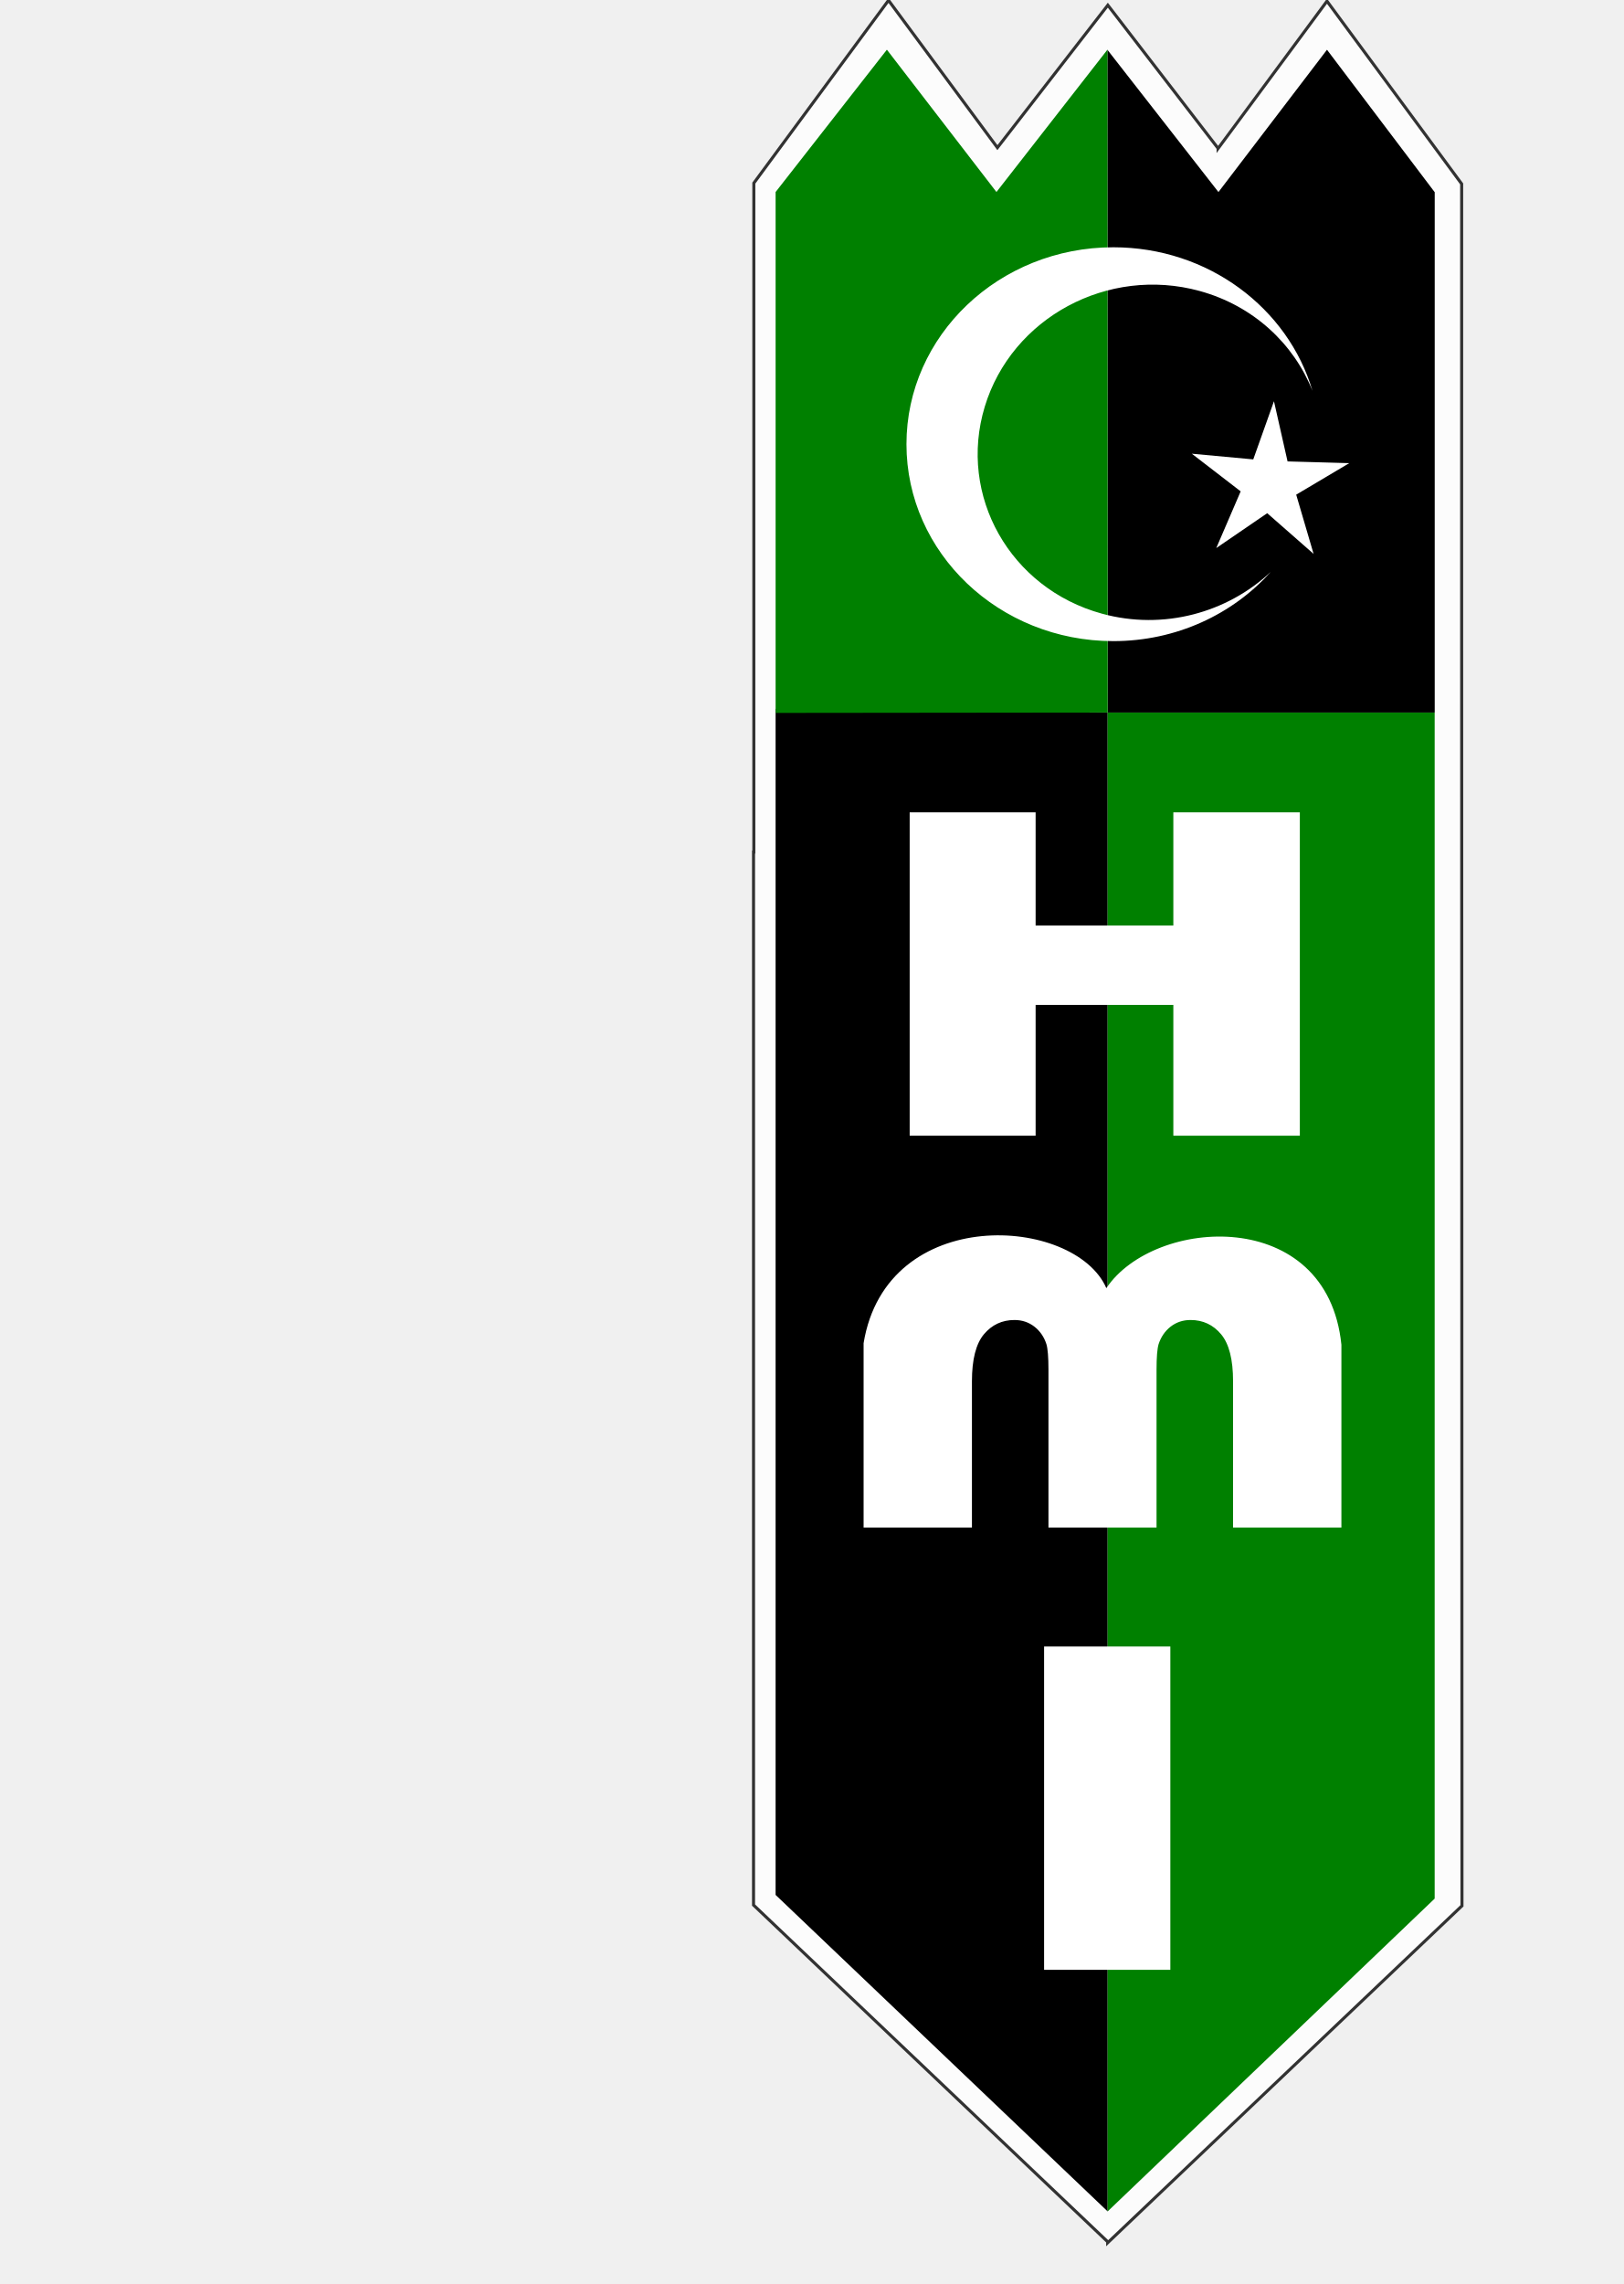
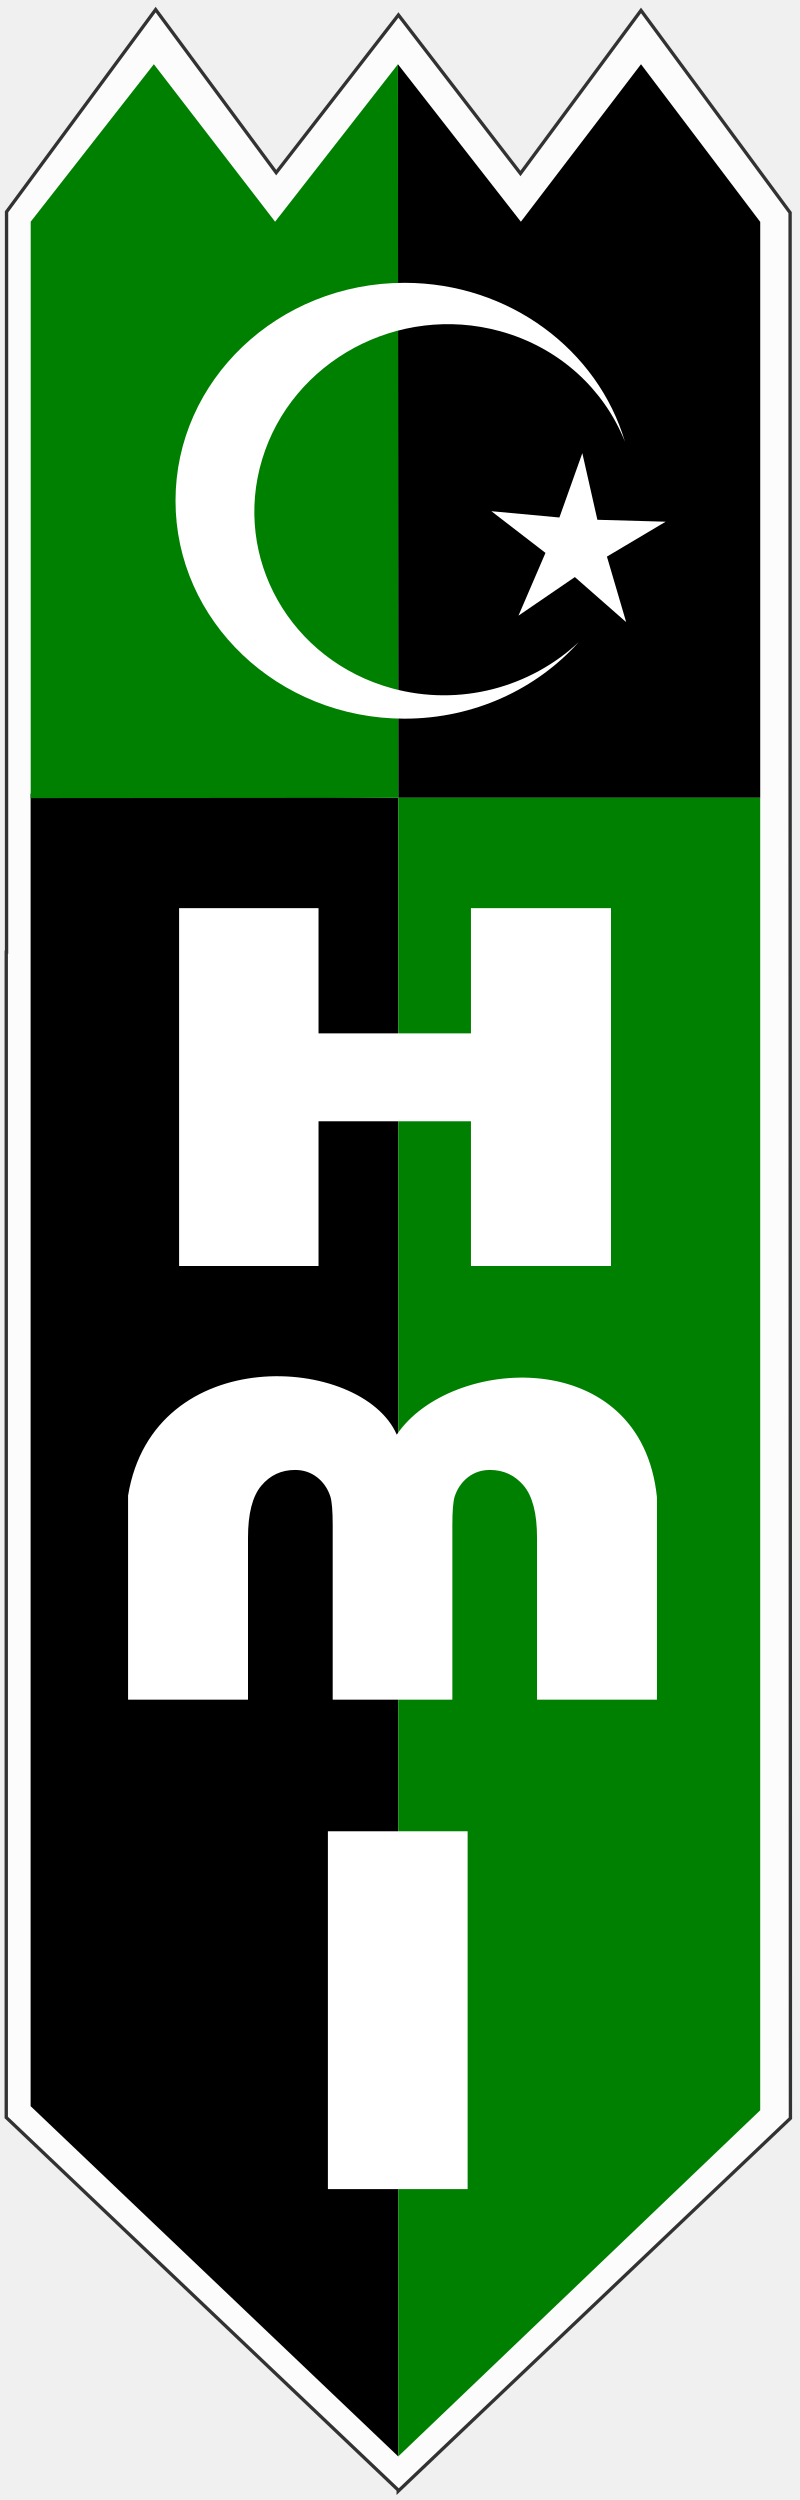
- <svg xmlns="http://www.w3.org/2000/svg" width="32" height="45" id="svg3054" version="1.1">
+ <svg xmlns="http://www.w3.org/2000/svg" width="32" height="100" id="svg3054" version="1.1">
  <defs id="defs3056" />
-   <g id="layer1" transform="translate(0,-1007.36)">
-     <g id="g2993" transform="translate(5.334868,0)">
-       <path style="opacity:0.79;fill:#ffffff;stroke:#000000;stroke-width:0.06" d="m 18.67,1010.285 2.146,-2.902 2.654,3.6 c -0.002,12.614 0.006,22.145 0.006,33.926 l -6.982,6.638 0,-0.019 -6.979,-6.634 c 0,-6.868 0,-13.878 0,-20.746 l 0.006,0 0,-13.181 2.654,-3.6 2.146,2.902 2.176,-2.807 2.173,2.821 z" id="path3445" />
-       <path style="fill:#000000;fill-rule:evenodd;stroke:none" d="m 16.488,1008.34 2.189,2.804 2.139,-2.804 2.123,2.807 0,10.252 -6.445,0 z" id="path3447" />
-       <path style="fill:#000000;fill-rule:evenodd;stroke:none" d="m 16.494,1021.4 -2.24e-4,29.53 -6.544,-6.236 0,-23.367 6.545,0.073 z" id="path3449" />
-       <path style="fill:#008000;fill-rule:evenodd;stroke:none" d="m 22.938,1021.4 c 0,6.868 0,16.499 0,23.367 l -6.445,6.163 0,-29.53 z" id="path3451" />
-       <path style="fill:#008000;fill-rule:evenodd;stroke:none" d="m 9.95,1021.406 0,-10.263 2.193,-2.804 2.159,2.804 2.187,-2.804 0.005,13.06 z" id="path3453" />
-       <path id="path3457" d="m 15.241,1039.8 2.488,0 0,6.37 -2.488,0 0,-6.37 z" style="fill:#ffffff;fill-rule:evenodd;stroke:none" />
-       <path id="path3459" d="m 12.592,1023.365 2.482,0 0,2.23 2.714,0 0,-2.23 2.493,0 0,6.371 -2.493,0 0,-2.577 -2.714,0 0,2.577 -2.482,0 0,-6.371 z" style="fill:#ffffff;fill-rule:evenodd;stroke:none" />
-       <path id="path3461" d="m 11.684,1033.824 c 0.452,-2.755 4.163,-2.508 4.784,-1.085 0.942,-1.405 4.353,-1.627 4.632,1.116 l 0,3.602 -2.135,0 0,-2.883 c 0,-0.428 -0.078,-0.737 -0.236,-0.926 -0.157,-0.187 -0.357,-0.281 -0.602,-0.281 -0.15,0 -0.281,0.044 -0.393,0.131 -0.111,0.087 -0.189,0.202 -0.236,0.343 -0.027,0.089 -0.041,0.256 -0.041,0.504 l 0,3.112 -1.013,0 -0.104,0 -1.013,0 0,-3.112 c 0,-0.248 -0.014,-0.416 -0.041,-0.504 -0.046,-0.142 -0.125,-0.256 -0.236,-0.343 -0.112,-0.087 -0.243,-0.131 -0.393,-0.131 -0.245,0 -0.445,0.095 -0.602,0.281 -0.157,0.189 -0.236,0.497 -0.236,0.926 l 0,2.883 -2.135,0 0,-3.633 z" style="fill:#ffffff;fill-rule:evenodd;stroke:none" />
-       <g transform="matrix(0.2763788,0,0,0.2763788,-82.51913,929.703)" id="g3463" style="fill-rule:evenodd">
-         <path style="fill:#ffffff;stroke:none" d="m 358.654,298.608 c 6.759,0 12.457,4.33 14.2,10.234 -1.328,-3.348 -4.202,-6.063 -8.043,-7.118 -6.537,-1.795 -13.4,1.899 -15.325,8.25 -1.925,6.351 1.815,12.957 8.353,14.752 4.4,1.208 8.947,-0.072 12.038,-2.974 -2.706,3.017 -6.73,4.932 -11.223,4.932 -8.145,0 -14.75,-6.286 -14.75,-14.038 0,-7.752 6.605,-14.038 14.75,-14.038 z" id="path3465" />
-       </g>
-       <path id="path4944" d="m 20.552,1018.273 -0.914,-0.802 -1.004,0.687 0.481,-1.117 -0.963,-0.742 1.211,0.112 0.408,-1.146 0.268,1.186 1.216,0.034 -1.046,0.621 z" style="fill:#ffffff;fill-opacity:1;stroke:none" />
+   <g id="layer1" transform="translate(0,-952.3599)">
+     <path id="path3445" d="m 20.818,959.298 4.822,-6.521 5.964,8.089 c -0.005,28.341 0.014,49.755 0.013,76.224 l -15.688,14.914 0,-0.04 -15.679,-14.906 c 0,-15.431 0,-31.18 0,-46.611 l 0.012,0 0,-29.614 5.964,-8.089 4.822,6.521 4.889,-6.306 4.881,6.339 z" style="fill:#ffffff;stroke:#000000;stroke-width:0.134;opacity:0.79" />
+     <path id="path3447" d="m 15.917,954.929 4.918,6.3 4.805,-6.3 4.769,6.308 0,23.035 -14.479,0 z" style="fill:#000000;fill-rule:evenodd;stroke:none" />
+     <path id="path3449" d="m 15.929,984.271 -5.02e-4,66.346 -14.704,-14.011 0,-52.5 14.704,0.165 z" style="fill:#000000;fill-rule:evenodd;stroke:none" />
+     <path id="path3451" d="m 30.408,984.271 c 0,15.43 0,37.07 0,52.5 l -14.479,13.846 0,-66.346 z" style="fill:#008000;fill-rule:evenodd;stroke:none" />
+     <path id="path3453" d="m 1.228,984.285 0,-23.057 4.926,-6.299 4.85,6.299 4.914,-6.299 0.011,29.343 z" style="fill:#008000;fill-rule:evenodd;stroke:none" />
+     <path style="fill:#ffffff;fill-rule:evenodd;stroke:none" d="m 13.116,1025.611 5.589,0 0,14.313 -5.589,0 0,-14.313 z" id="path3457" />
+     <path style="fill:#ffffff;fill-rule:evenodd;stroke:none" d="m 7.164,988.686 5.577,0 0,5.009 6.097,0 0,-5.009 5.602,0 0,14.314 -5.602,0 0,-5.789 -6.097,0 0,5.789 -5.577,0 0,-14.314 z" id="path3459" />
+     <path style="fill:#ffffff;fill-rule:evenodd;stroke:none" d="m 5.123,1012.184 c 1.015,-6.19 9.353,-5.636 10.748,-2.437 2.116,-3.156 9.78,-3.656 10.407,2.506 l 0,8.094 -4.797,0 0,-6.477 c 0,-0.963 -0.176,-1.656 -0.53,-2.08 -0.353,-0.42 -0.803,-0.632 -1.352,-0.632 -0.337,0 -0.63,0.098 -0.883,0.294 -0.249,0.196 -0.425,0.453 -0.53,0.771 -0.06,0.199 -0.092,0.575 -0.092,1.133 l 0,6.991 -2.276,0 -0.234,0 -2.276,0 0,-6.991 c 0,-0.558 -0.032,-0.934 -0.093,-1.133 -0.104,-0.319 -0.281,-0.576 -0.53,-0.771 -0.253,-0.196 -0.546,-0.294 -0.883,-0.294 -0.55,0 -1,0.212 -1.352,0.632 -0.353,0.424 -0.53,1.118 -0.53,2.08 l 0,6.477 -4.797,0 0,-8.162 z" id="path3461" />
+     <g style="fill-rule:evenodd" id="g3463" transform="matrix(0.6209532,0,0,0.6209532,-206.5275,778.2512)">
+       <path id="path3465" d="m 358.654,298.608 c 6.759,0 12.457,4.33 14.2,10.234 -1.328,-3.348 -4.202,-6.063 -8.043,-7.118 -6.537,-1.795 -13.4,1.899 -15.325,8.25 -1.925,6.351 1.815,12.957 8.353,14.752 4.4,1.208 8.947,-0.072 12.038,-2.974 -2.706,3.017 -6.73,4.932 -11.223,4.932 -8.145,0 -14.75,-6.286 -14.75,-14.038 0,-7.752 6.605,-14.038 14.75,-14.038 z" style="fill:#ffffff;stroke:none" />
    </g>
+     <path style="fill:#ffffff;fill-opacity:1;stroke:none" d="m 25.047,977.246 -2.053,-1.803 -2.255,1.543 1.08,-2.51 -2.164,-1.668 2.721,0.252 0.917,-2.574 0.602,2.665 2.731,0.077 -2.349,1.396 z" id="path4944" />
  </g>
</svg>
